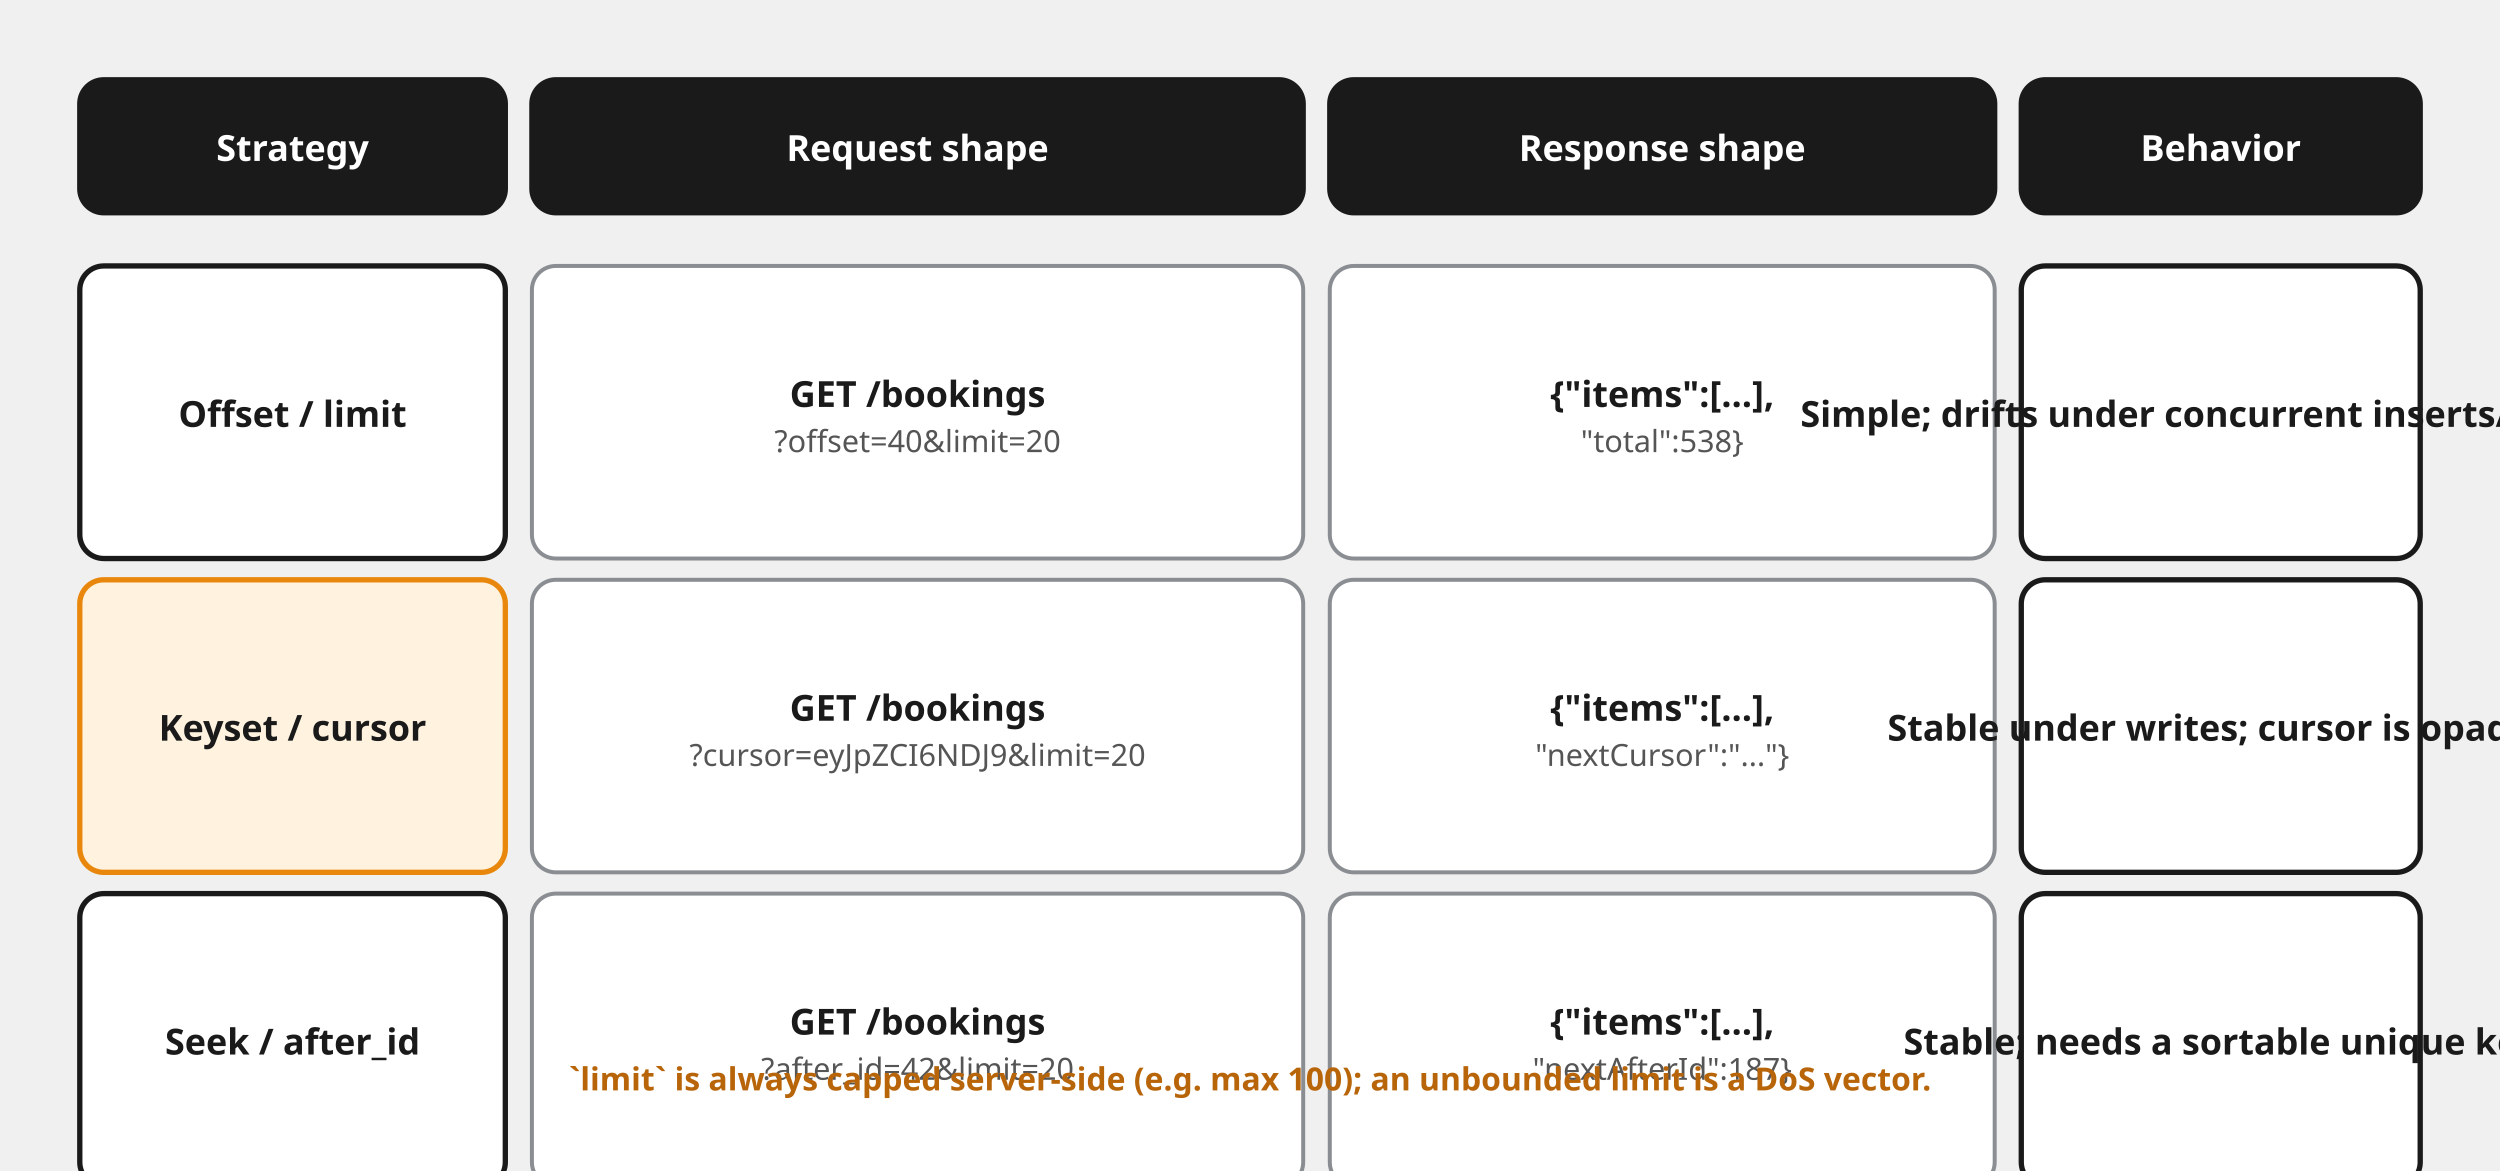
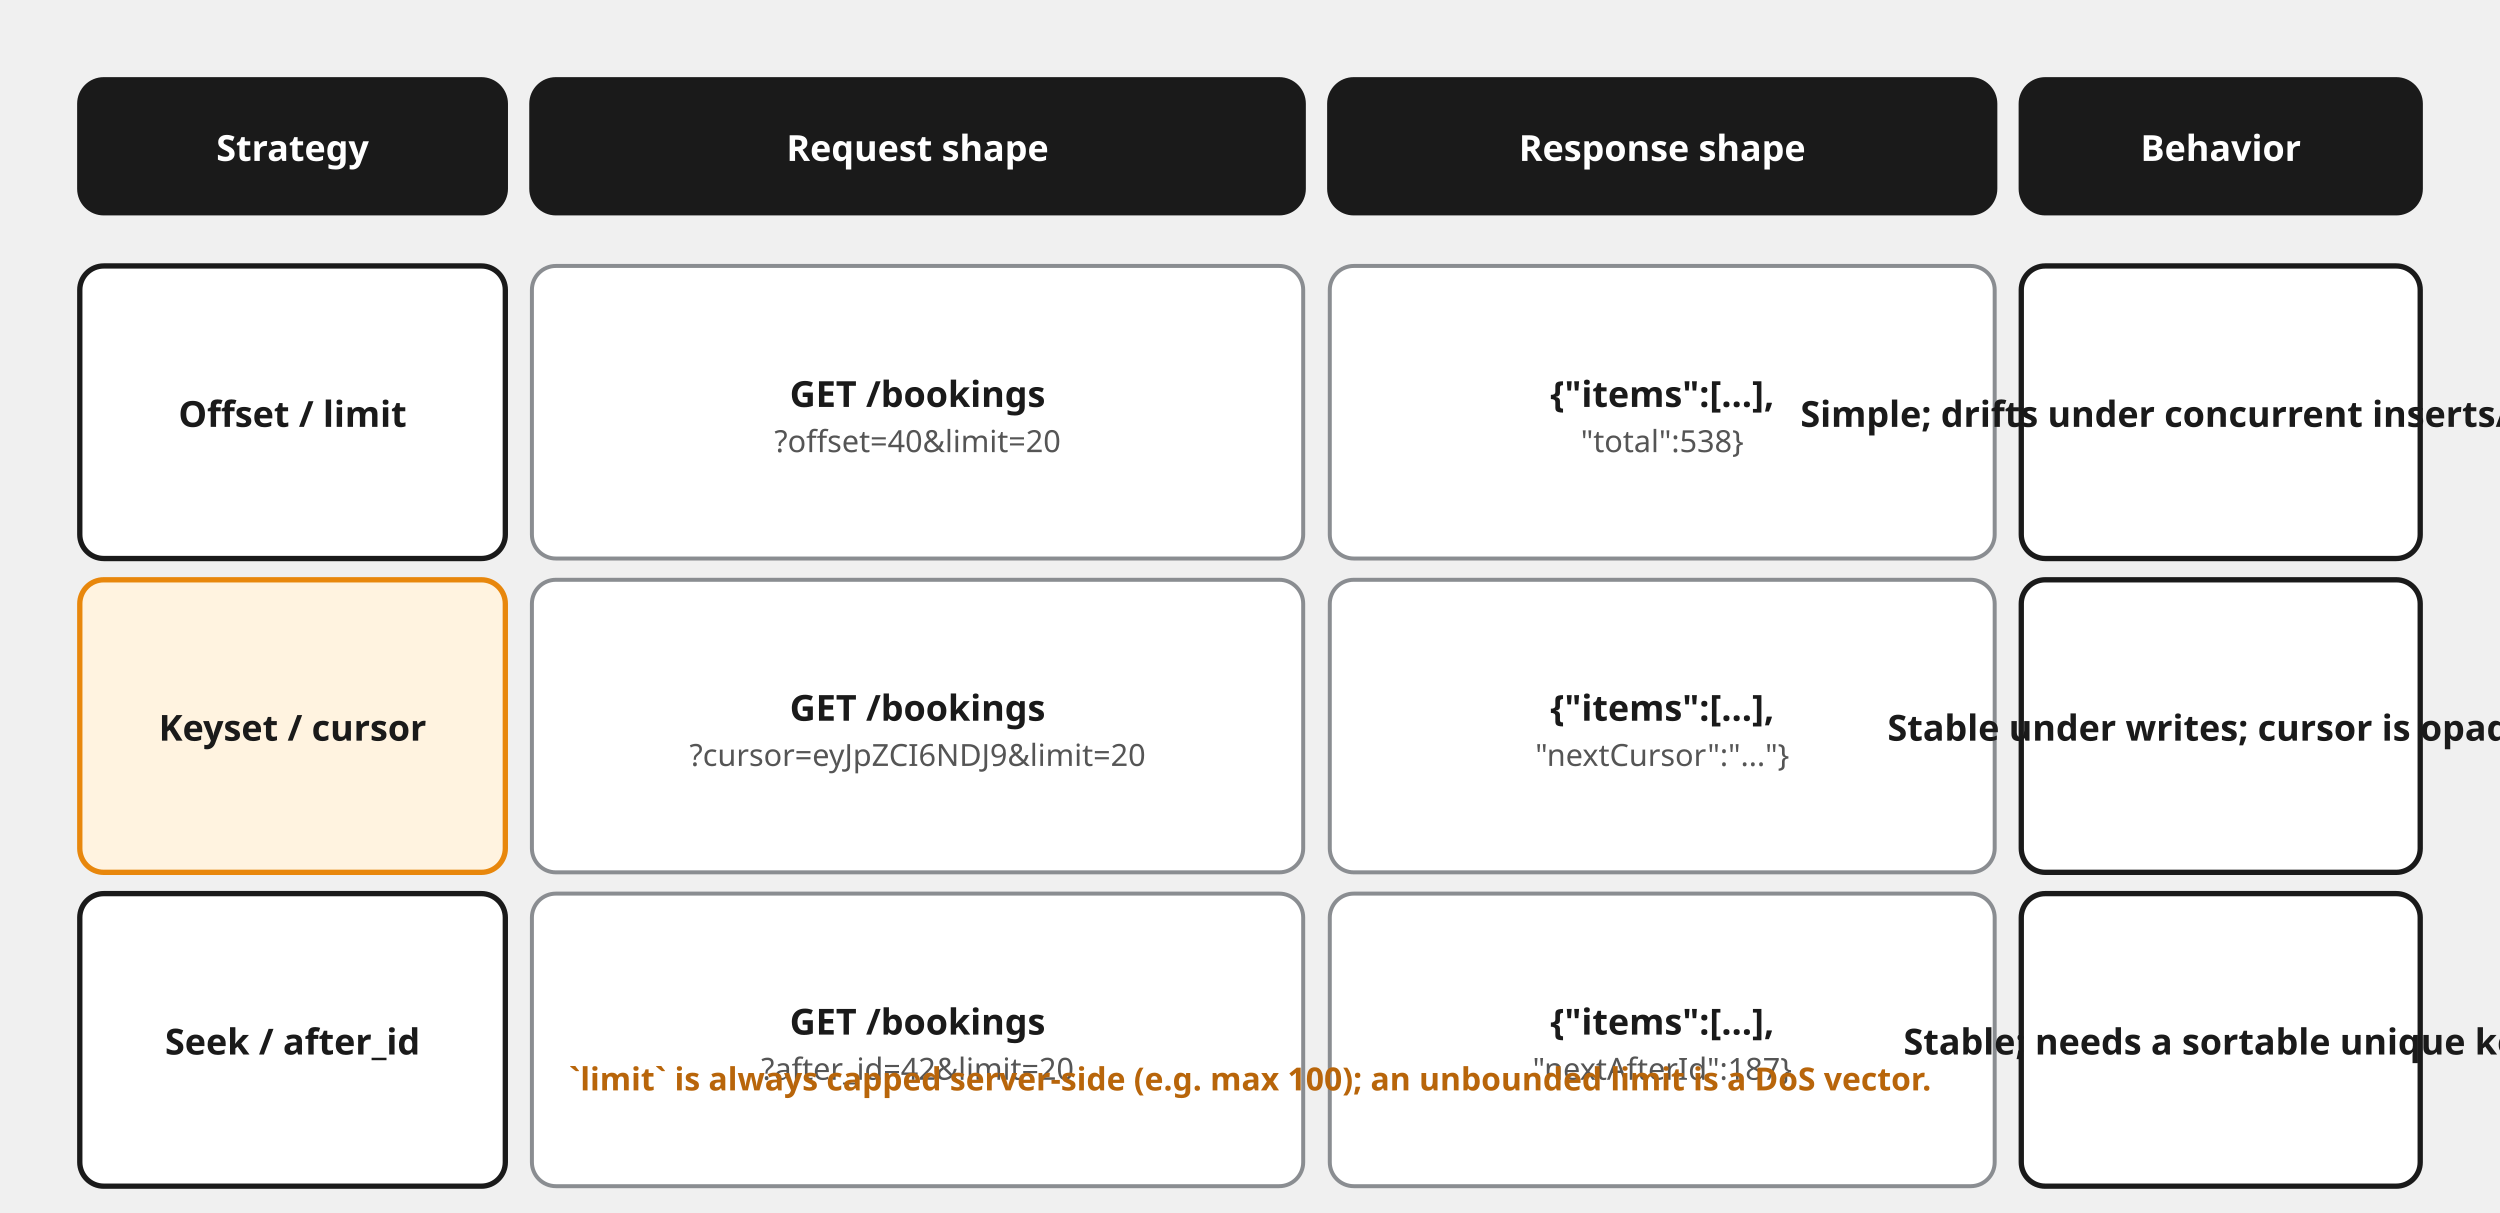
- <svg xmlns="http://www.w3.org/2000/svg" viewBox="0 0 940 440" font-family="'Red Hat Text', system-ui, sans-serif" role="img">
+ <svg xmlns="http://www.w3.org/2000/svg" viewBox="0 0 940 456" font-family="'Red Hat Text', system-ui, sans-serif" role="img">
  <defs>
    <marker id="a" viewBox="0 0 10 10" refX="8.5" refY="5" markerWidth="9" markerHeight="9" orient="auto-start-reverse">
      <path d="M0,0 L10,5 L0,10 z" fill="#555" />
    </marker>
    <marker id="am" viewBox="0 0 10 10" refX="8.5" refY="5" markerWidth="9" markerHeight="9" orient="auto-start-reverse">
      <path d="M0,0 L10,5 L0,10 z" fill="#e8870c" />
    </marker>
  </defs>
  <rect x="30" y="30" width="160" height="50" rx="9" fill="#1a1a1a" stroke="#1a1a1a" stroke-width="2" />
  <text x="110.0" y="60.5" font-size="13.5" font-weight="700" fill="#ffffff" text-anchor="middle">Strategy</text>
  <rect x="200" y="30" width="290" height="50" rx="9" fill="#1a1a1a" stroke="#1a1a1a" stroke-width="2" />
  <text x="345.0" y="60.5" font-size="13.5" font-weight="700" fill="#ffffff" text-anchor="middle">Request shape</text>
  <rect x="500" y="30" width="250" height="50" rx="9" fill="#1a1a1a" stroke="#1a1a1a" stroke-width="2" />
  <text x="625.0" y="60.5" font-size="13.5" font-weight="700" fill="#ffffff" text-anchor="middle">Response shape</text>
  <rect x="760" y="30" width="150" height="50" rx="9" fill="#1a1a1a" stroke="#1a1a1a" stroke-width="2" />
  <text x="835.0" y="60.5" font-size="13.5" font-weight="700" fill="#ffffff" text-anchor="middle">Behavior</text>
  <rect x="30" y="100" width="160" height="110" rx="9" fill="#ffffff" stroke="#1a1a1a" stroke-width="2" />
  <text x="110.0" y="160.5" font-size="13.5" font-weight="700" fill="#1a1a1a" text-anchor="middle">Offset / limit</text>
  <rect x="200" y="100" width="290" height="110" rx="9" fill="#ffffff" stroke="#8a8d91" stroke-width="1.5" />
  <text x="345.0" y="153.0" font-size="13.5" font-weight="700" fill="#1a1a1a" text-anchor="middle">GET /bookings</text>
  <text x="345.0" y="170.0" font-size="11.5" fill="#555555" text-anchor="middle">?offset=40&amp;limit=20</text>
  <rect x="500" y="100" width="250" height="110" rx="9" fill="#ffffff" stroke="#8a8d91" stroke-width="1.5" />
  <text x="625.0" y="153.0" font-size="13.5" font-weight="700" fill="#1a1a1a" text-anchor="middle">{"items":[...],</text>
  <text x="625.0" y="170.0" font-size="11.5" fill="#555555" text-anchor="middle">"total":538}</text>
  <rect x="760" y="100" width="150" height="110" rx="9" fill="#ffffff" stroke="#1a1a1a" stroke-width="2" />
  <text x="835.0" y="160.5" font-size="13.5" font-weight="700" fill="#1a1a1a" text-anchor="middle">Simple; drifts under concurrent inserts/deletes</text>
  <rect x="30" y="218" width="160" height="110" rx="9" fill="#fff3e0" stroke="#e8870c" stroke-width="2" />
  <text x="110.0" y="278.5" font-size="13.5" font-weight="700" fill="#1a1a1a" text-anchor="middle">Keyset / cursor</text>
  <rect x="200" y="218" width="290" height="110" rx="9" fill="#ffffff" stroke="#8a8d91" stroke-width="1.5" />
  <text x="345.0" y="271.0" font-size="13.5" font-weight="700" fill="#1a1a1a" text-anchor="middle">GET /bookings</text>
  <text x="345.0" y="288.0" font-size="11.5" fill="#555555" text-anchor="middle">?cursor=eyJpZCI6NDJ9&amp;limit=20</text>
  <rect x="500" y="218" width="250" height="110" rx="9" fill="#ffffff" stroke="#8a8d91" stroke-width="1.5" />
  <text x="625.0" y="271.0" font-size="13.5" font-weight="700" fill="#1a1a1a" text-anchor="middle">{"items":[...],</text>
  <text x="625.0" y="288.0" font-size="11.5" fill="#555555" text-anchor="middle">"nextCursor":"..."}</text>
  <rect x="760" y="218" width="150" height="110" rx="9" fill="#ffffff" stroke="#1a1a1a" stroke-width="2" />
  <text x="835.0" y="278.5" font-size="13.5" font-weight="700" fill="#1a1a1a" text-anchor="middle">Stable under writes; cursor is opaque</text>
  <rect x="30" y="336" width="160" height="110" rx="9" fill="#ffffff" stroke="#1a1a1a" stroke-width="2" />
  <text x="110.0" y="396.5" font-size="13.5" font-weight="700" fill="#1a1a1a" text-anchor="middle">Seek / after_id</text>
  <rect x="200" y="336" width="290" height="110" rx="9" fill="#ffffff" stroke="#8a8d91" stroke-width="1.5" />
  <text x="345.0" y="389.0" font-size="13.5" font-weight="700" fill="#1a1a1a" text-anchor="middle">GET /bookings</text>
  <text x="345.0" y="406.0" font-size="11.5" fill="#555555" text-anchor="middle">?after_id=42&amp;limit=20</text>
  <rect x="500" y="336" width="250" height="110" rx="9" fill="#ffffff" stroke="#8a8d91" stroke-width="1.5" />
  <text x="625.0" y="389.0" font-size="13.5" font-weight="700" fill="#1a1a1a" text-anchor="middle">{"items":[...],</text>
  <text x="625.0" y="406.0" font-size="11.5" fill="#555555" text-anchor="middle">"nextAfterId":187}</text>
  <rect x="760" y="336" width="150" height="110" rx="9" fill="#ffffff" stroke="#1a1a1a" stroke-width="2" />
  <text x="835.0" y="396.5" font-size="13.5" font-weight="700" fill="#1a1a1a" text-anchor="middle">Stable; needs a sortable unique key</text>
  <text x="470" y="410" font-size="12" fill="#b8650a" text-anchor="middle" font-weight="700">`limit` is always capped server-side (e.g. max 100); an unbounded limit is a DoS vector.</text>
</svg>
